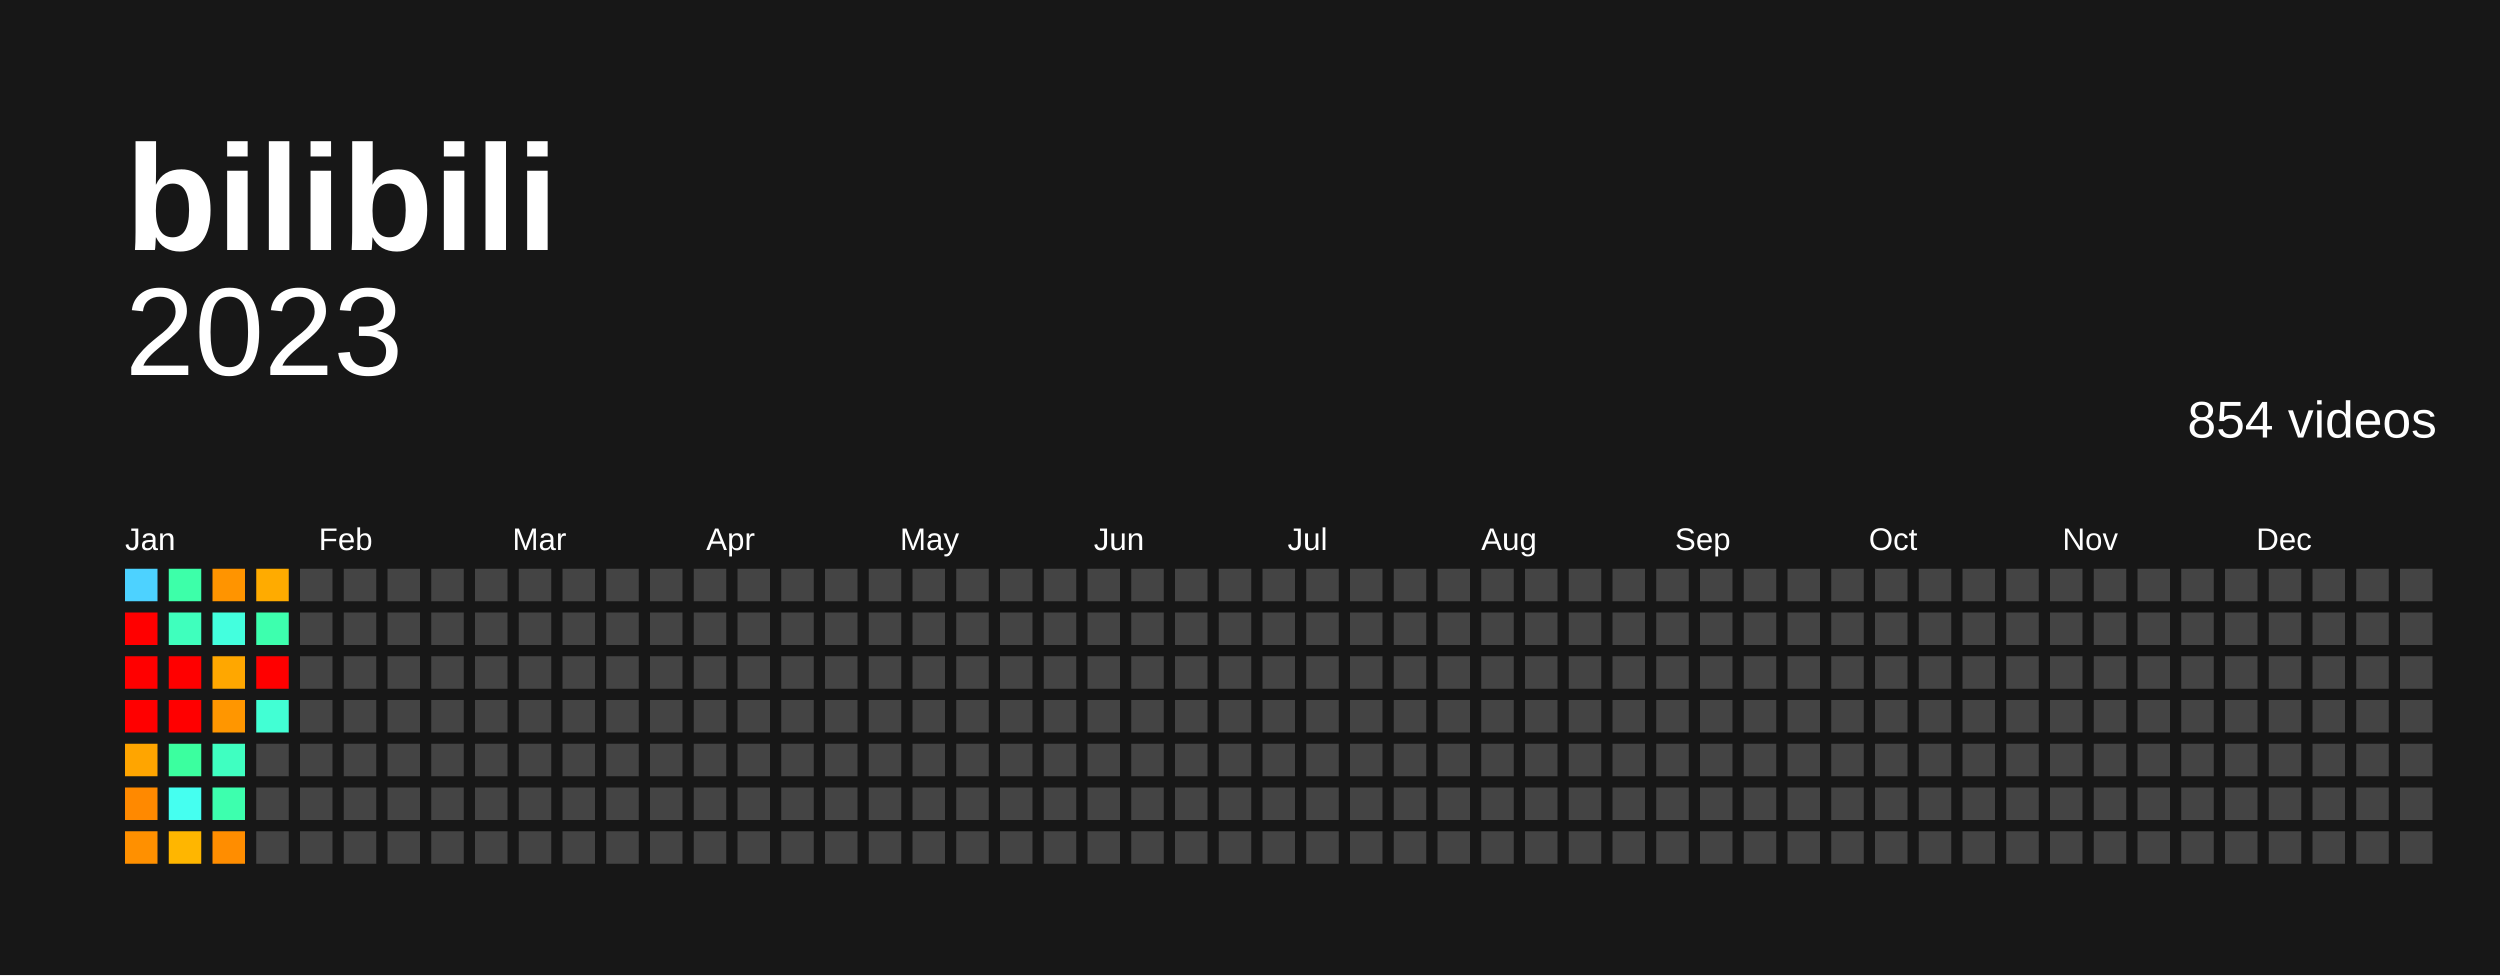
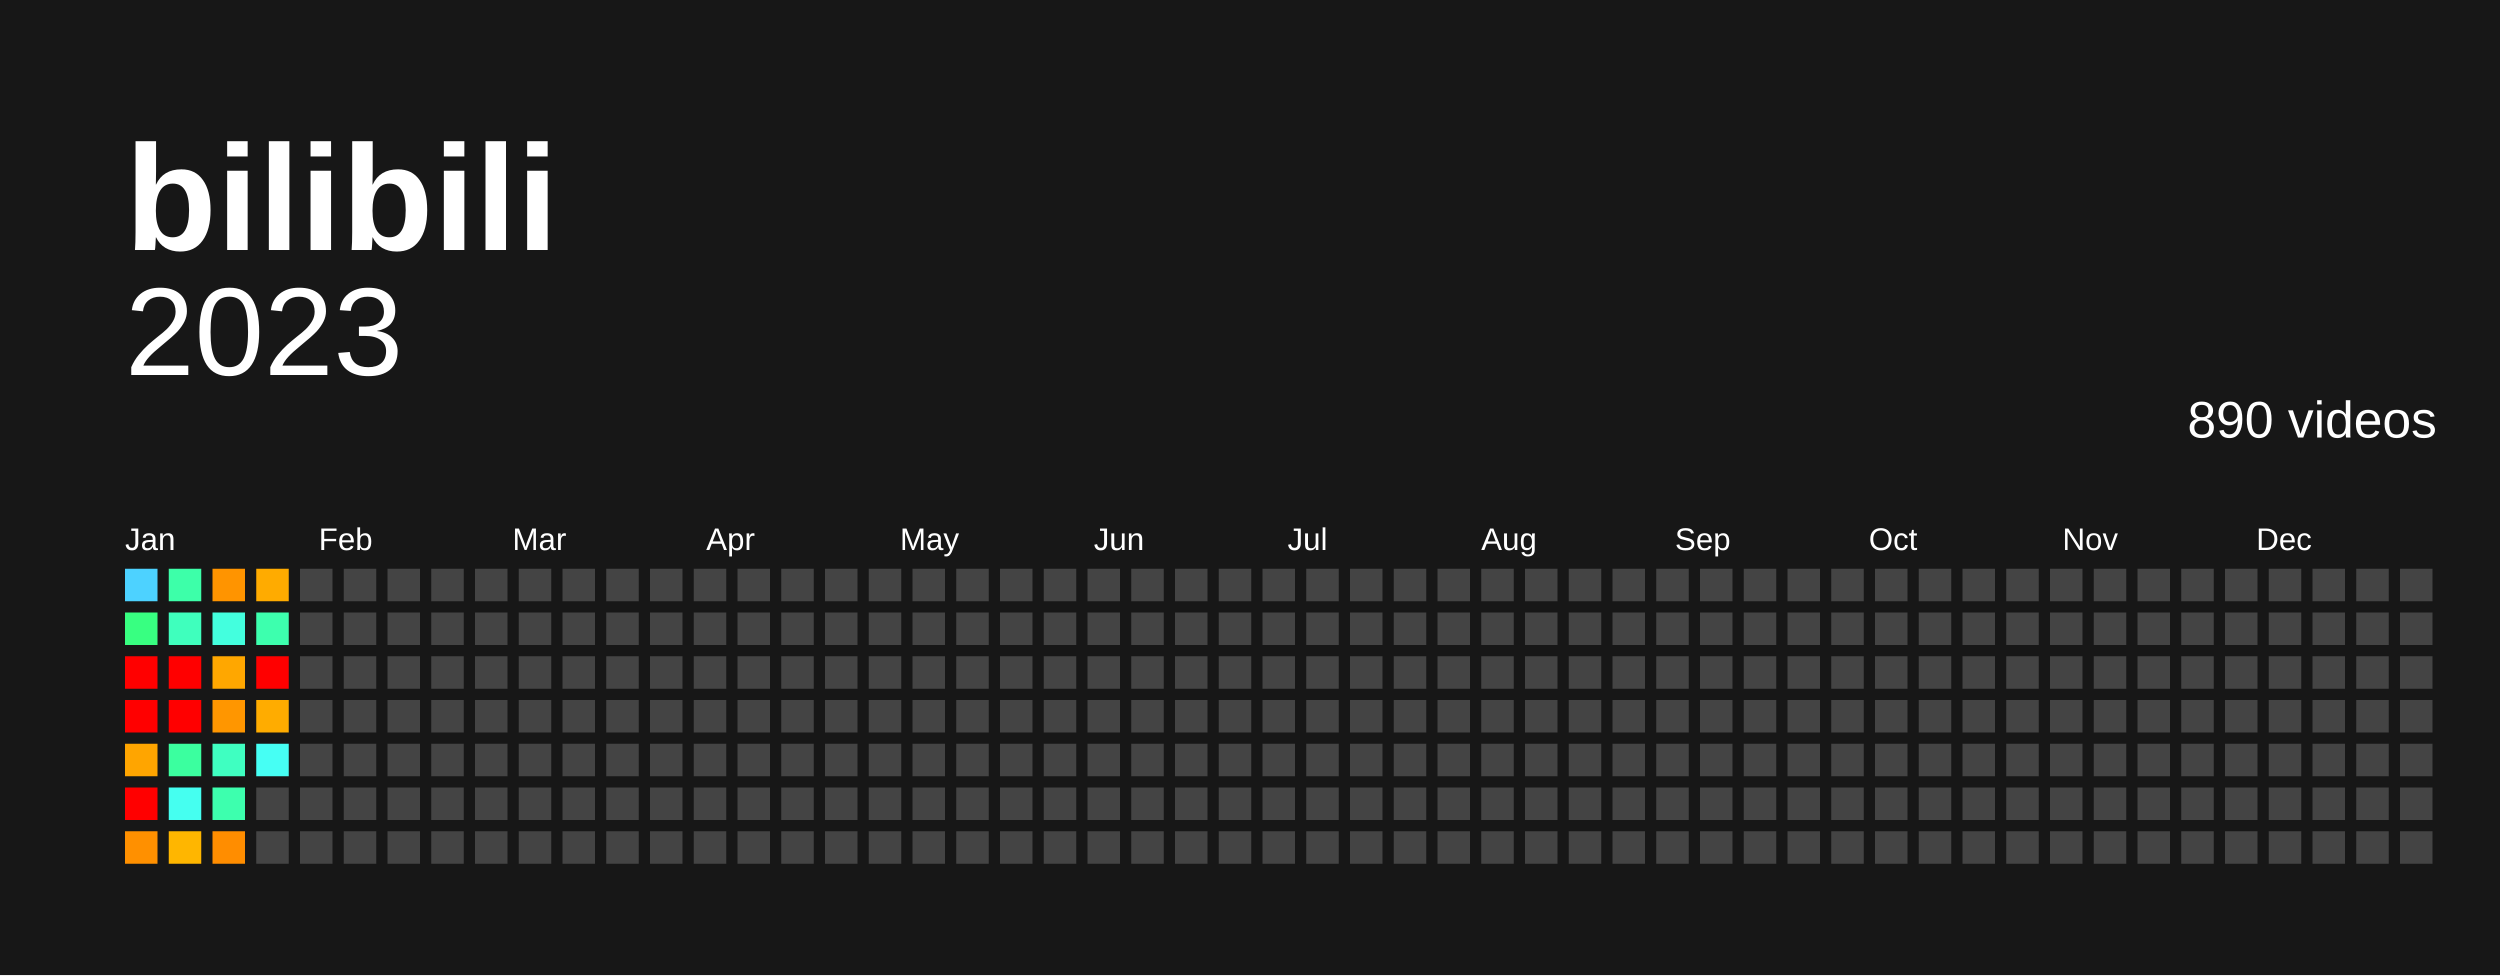
<svg xmlns="http://www.w3.org/2000/svg" baseProfile="full" height="78mm" version="1.1" viewBox="0,0,200,78" width="200mm">
  <defs />
  <rect fill="#171717" height="78" width="200" x="0" y="0" />
  <text fill="#FFFFFF" style="font-size:12px; font-family:Arial; font-weight:bold;" x="10" y="20">bilibili</text>
  <text alignment-baseline="hanging" fill="#FFFFFF" style="font-size:10.0px; font-family:Arial;" x="10" y="30">2023</text>
-   <text alignment-baseline="hanging" fill="#FFFFFF" style="font-size:4.125px; font-family:Arial;" x="175" y="35">854 videos</text>
+   <text alignment-baseline="hanging" fill="#FFFFFF" style="font-size:4.125px; font-family:Arial;" x="175" y="35">890 videos</text>
  <text fill="#FFFFFF" style="font-size:2.5px; font-family:Arial" x="10.0" y="44">Jan</text>
  <text fill="#FFFFFF" style="font-size:2.5px; font-family:Arial" x="25.5" y="44">Feb</text>
  <text fill="#FFFFFF" style="font-size:2.5px; font-family:Arial" x="41.0" y="44">Mar</text>
  <text fill="#FFFFFF" style="font-size:2.5px; font-family:Arial" x="56.5" y="44">Apr</text>
  <text fill="#FFFFFF" style="font-size:2.5px; font-family:Arial" x="72.0" y="44">May</text>
  <text fill="#FFFFFF" style="font-size:2.5px; font-family:Arial" x="87.5" y="44">Jun</text>
  <text fill="#FFFFFF" style="font-size:2.5px; font-family:Arial" x="103.0" y="44">Jul</text>
  <text fill="#FFFFFF" style="font-size:2.5px; font-family:Arial" x="118.5" y="44">Aug</text>
  <text fill="#FFFFFF" style="font-size:2.5px; font-family:Arial" x="134.0" y="44">Sep</text>
  <text fill="#FFFFFF" style="font-size:2.5px; font-family:Arial" x="149.5" y="44">Oct</text>
  <text fill="#FFFFFF" style="font-size:2.5px; font-family:Arial" x="165.0" y="44">Nov</text>
  <text fill="#FFFFFF" style="font-size:2.5px; font-family:Arial" x="180.5" y="44">Dec</text>
  <rect fill="#4dd2ff" height="2.6" width="2.6" x="10.0" y="45.5" />
-   <rect fill="red" height="2.6" width="2.6" x="10.0" y="49.0" />
+   <rect fill="#38ff81" height="2.6" width="2.6" x="10.0" y="49.0" />
  <rect fill="red" height="2.6" width="2.6" x="10.0" y="52.5" />
  <rect fill="red" height="2.6" width="2.6" x="10.0" y="56.0" />
  <rect fill="#ffa500" height="2.6" width="2.6" x="10.0" y="59.5" />
-   <rect fill="#ff8900" height="2.6" width="2.6" x="10.0" y="63.0" />
+   <rect fill="red" height="2.6" width="2.6" x="10.0" y="63.0" />
  <rect fill="#ff9000" height="2.6" width="2.6" x="10.0" y="66.5" />
  <rect fill="#3dffa9" height="2.6" width="2.6" x="13.5" y="45.5" />
  <rect fill="#3fffbd" height="2.6" width="2.6" x="13.5" y="49.0" />
  <rect fill="red" height="2.6" width="2.6" x="13.5" y="52.5" />
  <rect fill="red" height="2.6" width="2.6" x="13.5" y="56.0" />
  <rect fill="#3bff9f" height="2.6" width="2.6" x="13.5" y="59.5" />
  <rect fill="#45fff0" height="2.6" width="2.6" x="13.5" y="63.0" />
  <rect fill="#ffb600" height="2.6" width="2.6" x="13.5" y="66.5" />
  <rect fill="#ff9400" height="2.6" width="2.6" x="17.0" y="45.5" />
  <rect fill="#43ffde" height="2.6" width="2.6" x="17.0" y="49.0" />
  <rect fill="#ffa700" height="2.6" width="2.6" x="17.0" y="52.5" />
  <rect fill="#ff9600" height="2.6" width="2.6" x="17.0" y="56.0" />
  <rect fill="#3fffc1" height="2.6" width="2.6" x="17.0" y="59.5" />
  <rect fill="#3dffae" height="2.6" width="2.6" x="17.0" y="63.0" />
  <rect fill="#ff8d00" height="2.6" width="2.6" x="17.0" y="66.5" />
  <rect fill="#ffab00" height="2.6" width="2.6" x="20.5" y="45.5" />
  <rect fill="#3dffae" height="2.6" width="2.6" x="20.5" y="49.0" />
  <rect fill="red" height="2.6" width="2.6" x="20.5" y="52.5" />
-   <rect fill="#42ffd4" height="2.6" width="2.6" x="20.5" y="56.0" />
-   <rect fill="#444444" height="2.6" width="2.6" x="20.5" y="59.5" />
+   <rect fill="#ffac00" height="2.6" width="2.6" x="20.5" y="56.0" />
+   <rect fill="#46fff4" height="2.6" width="2.6" x="20.5" y="59.5" />
  <rect fill="#444444" height="2.6" width="2.6" x="20.5" y="63.0" />
  <rect fill="#444444" height="2.6" width="2.6" x="20.5" y="66.5" />
  <rect fill="#444444" height="2.6" width="2.6" x="24.0" y="45.5" />
  <rect fill="#444444" height="2.6" width="2.6" x="24.0" y="49.0" />
  <rect fill="#444444" height="2.6" width="2.6" x="24.0" y="52.5" />
  <rect fill="#444444" height="2.6" width="2.6" x="24.0" y="56.0" />
  <rect fill="#444444" height="2.6" width="2.6" x="24.0" y="59.5" />
  <rect fill="#444444" height="2.6" width="2.6" x="24.0" y="63.0" />
  <rect fill="#444444" height="2.6" width="2.6" x="24.0" y="66.5" />
  <rect fill="#444444" height="2.6" width="2.6" x="27.5" y="45.5" />
  <rect fill="#444444" height="2.6" width="2.6" x="27.5" y="49.0" />
  <rect fill="#444444" height="2.6" width="2.6" x="27.5" y="52.5" />
  <rect fill="#444444" height="2.6" width="2.6" x="27.5" y="56.0" />
  <rect fill="#444444" height="2.6" width="2.6" x="27.5" y="59.5" />
  <rect fill="#444444" height="2.6" width="2.6" x="27.5" y="63.0" />
  <rect fill="#444444" height="2.6" width="2.6" x="27.5" y="66.5" />
  <rect fill="#444444" height="2.6" width="2.6" x="31.0" y="45.5" />
  <rect fill="#444444" height="2.6" width="2.6" x="31.0" y="49.0" />
  <rect fill="#444444" height="2.6" width="2.6" x="31.0" y="52.5" />
  <rect fill="#444444" height="2.6" width="2.6" x="31.0" y="56.0" />
  <rect fill="#444444" height="2.6" width="2.6" x="31.0" y="59.5" />
  <rect fill="#444444" height="2.6" width="2.6" x="31.0" y="63.0" />
  <rect fill="#444444" height="2.6" width="2.6" x="31.0" y="66.5" />
  <rect fill="#444444" height="2.6" width="2.6" x="34.5" y="45.5" />
  <rect fill="#444444" height="2.6" width="2.6" x="34.5" y="49.0" />
  <rect fill="#444444" height="2.6" width="2.6" x="34.5" y="52.5" />
  <rect fill="#444444" height="2.6" width="2.6" x="34.5" y="56.0" />
  <rect fill="#444444" height="2.6" width="2.6" x="34.5" y="59.5" />
  <rect fill="#444444" height="2.6" width="2.6" x="34.5" y="63.0" />
  <rect fill="#444444" height="2.6" width="2.6" x="34.5" y="66.5" />
  <rect fill="#444444" height="2.6" width="2.6" x="38.0" y="45.5" />
  <rect fill="#444444" height="2.6" width="2.6" x="38.0" y="49.0" />
  <rect fill="#444444" height="2.6" width="2.6" x="38.0" y="52.5" />
  <rect fill="#444444" height="2.6" width="2.6" x="38.0" y="56.0" />
  <rect fill="#444444" height="2.6" width="2.6" x="38.0" y="59.5" />
  <rect fill="#444444" height="2.6" width="2.6" x="38.0" y="63.0" />
  <rect fill="#444444" height="2.6" width="2.6" x="38.0" y="66.5" />
  <rect fill="#444444" height="2.6" width="2.6" x="41.5" y="45.5" />
  <rect fill="#444444" height="2.6" width="2.6" x="41.5" y="49.0" />
  <rect fill="#444444" height="2.6" width="2.6" x="41.5" y="52.5" />
  <rect fill="#444444" height="2.6" width="2.6" x="41.5" y="56.0" />
  <rect fill="#444444" height="2.6" width="2.6" x="41.5" y="59.5" />
  <rect fill="#444444" height="2.6" width="2.6" x="41.5" y="63.0" />
  <rect fill="#444444" height="2.6" width="2.6" x="41.5" y="66.5" />
  <rect fill="#444444" height="2.6" width="2.6" x="45.0" y="45.5" />
  <rect fill="#444444" height="2.6" width="2.6" x="45.0" y="49.0" />
  <rect fill="#444444" height="2.6" width="2.6" x="45.0" y="52.5" />
  <rect fill="#444444" height="2.6" width="2.6" x="45.0" y="56.0" />
  <rect fill="#444444" height="2.6" width="2.6" x="45.0" y="59.5" />
  <rect fill="#444444" height="2.6" width="2.6" x="45.0" y="63.0" />
  <rect fill="#444444" height="2.6" width="2.6" x="45.0" y="66.5" />
  <rect fill="#444444" height="2.6" width="2.6" x="48.5" y="45.5" />
  <rect fill="#444444" height="2.6" width="2.6" x="48.5" y="49.0" />
  <rect fill="#444444" height="2.6" width="2.6" x="48.5" y="52.5" />
  <rect fill="#444444" height="2.6" width="2.6" x="48.5" y="56.0" />
  <rect fill="#444444" height="2.6" width="2.6" x="48.5" y="59.5" />
  <rect fill="#444444" height="2.6" width="2.6" x="48.5" y="63.0" />
  <rect fill="#444444" height="2.6" width="2.6" x="48.5" y="66.5" />
  <rect fill="#444444" height="2.6" width="2.6" x="52.0" y="45.5" />
  <rect fill="#444444" height="2.6" width="2.6" x="52.0" y="49.0" />
  <rect fill="#444444" height="2.6" width="2.6" x="52.0" y="52.5" />
  <rect fill="#444444" height="2.6" width="2.6" x="52.0" y="56.0" />
  <rect fill="#444444" height="2.6" width="2.6" x="52.0" y="59.5" />
  <rect fill="#444444" height="2.6" width="2.6" x="52.0" y="63.0" />
  <rect fill="#444444" height="2.6" width="2.6" x="52.0" y="66.5" />
  <rect fill="#444444" height="2.6" width="2.6" x="55.5" y="45.5" />
  <rect fill="#444444" height="2.6" width="2.6" x="55.5" y="49.0" />
  <rect fill="#444444" height="2.6" width="2.6" x="55.5" y="52.5" />
  <rect fill="#444444" height="2.6" width="2.6" x="55.5" y="56.0" />
  <rect fill="#444444" height="2.6" width="2.6" x="55.5" y="59.5" />
  <rect fill="#444444" height="2.6" width="2.6" x="55.5" y="63.0" />
  <rect fill="#444444" height="2.6" width="2.6" x="55.5" y="66.5" />
  <rect fill="#444444" height="2.6" width="2.6" x="59.0" y="45.5" />
  <rect fill="#444444" height="2.6" width="2.6" x="59.0" y="49.0" />
  <rect fill="#444444" height="2.6" width="2.6" x="59.0" y="52.5" />
  <rect fill="#444444" height="2.6" width="2.6" x="59.0" y="56.0" />
  <rect fill="#444444" height="2.6" width="2.6" x="59.0" y="59.5" />
  <rect fill="#444444" height="2.6" width="2.6" x="59.0" y="63.0" />
  <rect fill="#444444" height="2.6" width="2.6" x="59.0" y="66.5" />
  <rect fill="#444444" height="2.6" width="2.6" x="62.5" y="45.5" />
  <rect fill="#444444" height="2.6" width="2.6" x="62.5" y="49.0" />
  <rect fill="#444444" height="2.6" width="2.6" x="62.5" y="52.5" />
  <rect fill="#444444" height="2.6" width="2.6" x="62.5" y="56.0" />
  <rect fill="#444444" height="2.6" width="2.6" x="62.5" y="59.5" />
  <rect fill="#444444" height="2.6" width="2.6" x="62.5" y="63.0" />
  <rect fill="#444444" height="2.6" width="2.6" x="62.5" y="66.5" />
  <rect fill="#444444" height="2.6" width="2.6" x="66.0" y="45.5" />
  <rect fill="#444444" height="2.6" width="2.6" x="66.0" y="49.0" />
  <rect fill="#444444" height="2.6" width="2.6" x="66.0" y="52.5" />
  <rect fill="#444444" height="2.6" width="2.6" x="66.0" y="56.0" />
  <rect fill="#444444" height="2.6" width="2.6" x="66.0" y="59.5" />
  <rect fill="#444444" height="2.6" width="2.6" x="66.0" y="63.0" />
  <rect fill="#444444" height="2.6" width="2.6" x="66.0" y="66.5" />
  <rect fill="#444444" height="2.6" width="2.6" x="69.5" y="45.5" />
  <rect fill="#444444" height="2.6" width="2.6" x="69.5" y="49.0" />
  <rect fill="#444444" height="2.6" width="2.6" x="69.5" y="52.5" />
  <rect fill="#444444" height="2.6" width="2.6" x="69.5" y="56.0" />
  <rect fill="#444444" height="2.6" width="2.6" x="69.5" y="59.5" />
  <rect fill="#444444" height="2.6" width="2.6" x="69.5" y="63.0" />
  <rect fill="#444444" height="2.6" width="2.6" x="69.5" y="66.5" />
  <rect fill="#444444" height="2.6" width="2.6" x="73.0" y="45.5" />
  <rect fill="#444444" height="2.6" width="2.6" x="73.0" y="49.0" />
  <rect fill="#444444" height="2.6" width="2.6" x="73.0" y="52.5" />
  <rect fill="#444444" height="2.6" width="2.6" x="73.0" y="56.0" />
  <rect fill="#444444" height="2.6" width="2.6" x="73.0" y="59.5" />
  <rect fill="#444444" height="2.6" width="2.6" x="73.0" y="63.0" />
  <rect fill="#444444" height="2.6" width="2.6" x="73.0" y="66.5" />
  <rect fill="#444444" height="2.6" width="2.6" x="76.5" y="45.5" />
  <rect fill="#444444" height="2.6" width="2.6" x="76.5" y="49.0" />
  <rect fill="#444444" height="2.6" width="2.6" x="76.5" y="52.5" />
  <rect fill="#444444" height="2.6" width="2.6" x="76.5" y="56.0" />
  <rect fill="#444444" height="2.6" width="2.6" x="76.5" y="59.5" />
  <rect fill="#444444" height="2.6" width="2.6" x="76.5" y="63.0" />
  <rect fill="#444444" height="2.6" width="2.6" x="76.5" y="66.5" />
  <rect fill="#444444" height="2.6" width="2.6" x="80.0" y="45.5" />
  <rect fill="#444444" height="2.6" width="2.6" x="80.0" y="49.0" />
  <rect fill="#444444" height="2.6" width="2.6" x="80.0" y="52.5" />
  <rect fill="#444444" height="2.6" width="2.6" x="80.0" y="56.0" />
  <rect fill="#444444" height="2.6" width="2.6" x="80.0" y="59.5" />
  <rect fill="#444444" height="2.6" width="2.6" x="80.0" y="63.0" />
  <rect fill="#444444" height="2.6" width="2.6" x="80.0" y="66.5" />
  <rect fill="#444444" height="2.6" width="2.6" x="83.5" y="45.5" />
  <rect fill="#444444" height="2.6" width="2.6" x="83.5" y="49.0" />
  <rect fill="#444444" height="2.6" width="2.6" x="83.5" y="52.5" />
  <rect fill="#444444" height="2.6" width="2.6" x="83.5" y="56.0" />
  <rect fill="#444444" height="2.6" width="2.6" x="83.5" y="59.5" />
  <rect fill="#444444" height="2.6" width="2.6" x="83.5" y="63.0" />
  <rect fill="#444444" height="2.6" width="2.6" x="83.5" y="66.5" />
  <rect fill="#444444" height="2.6" width="2.6" x="87.0" y="45.5" />
  <rect fill="#444444" height="2.6" width="2.6" x="87.0" y="49.0" />
  <rect fill="#444444" height="2.6" width="2.6" x="87.0" y="52.5" />
  <rect fill="#444444" height="2.6" width="2.6" x="87.0" y="56.0" />
  <rect fill="#444444" height="2.6" width="2.6" x="87.0" y="59.5" />
  <rect fill="#444444" height="2.6" width="2.6" x="87.0" y="63.0" />
  <rect fill="#444444" height="2.6" width="2.6" x="87.0" y="66.5" />
  <rect fill="#444444" height="2.6" width="2.6" x="90.5" y="45.5" />
  <rect fill="#444444" height="2.6" width="2.6" x="90.5" y="49.0" />
  <rect fill="#444444" height="2.6" width="2.6" x="90.5" y="52.5" />
  <rect fill="#444444" height="2.6" width="2.6" x="90.5" y="56.0" />
  <rect fill="#444444" height="2.6" width="2.6" x="90.5" y="59.5" />
  <rect fill="#444444" height="2.6" width="2.6" x="90.5" y="63.0" />
  <rect fill="#444444" height="2.6" width="2.6" x="90.5" y="66.5" />
  <rect fill="#444444" height="2.6" width="2.6" x="94.0" y="45.5" />
  <rect fill="#444444" height="2.6" width="2.6" x="94.0" y="49.0" />
  <rect fill="#444444" height="2.6" width="2.6" x="94.0" y="52.5" />
  <rect fill="#444444" height="2.6" width="2.6" x="94.0" y="56.0" />
  <rect fill="#444444" height="2.6" width="2.6" x="94.0" y="59.5" />
  <rect fill="#444444" height="2.6" width="2.6" x="94.0" y="63.0" />
  <rect fill="#444444" height="2.6" width="2.6" x="94.0" y="66.5" />
  <rect fill="#444444" height="2.6" width="2.6" x="97.5" y="45.5" />
  <rect fill="#444444" height="2.6" width="2.6" x="97.5" y="49.0" />
  <rect fill="#444444" height="2.6" width="2.6" x="97.5" y="52.5" />
  <rect fill="#444444" height="2.6" width="2.6" x="97.5" y="56.0" />
  <rect fill="#444444" height="2.6" width="2.6" x="97.5" y="59.5" />
  <rect fill="#444444" height="2.6" width="2.6" x="97.5" y="63.0" />
  <rect fill="#444444" height="2.6" width="2.6" x="97.5" y="66.5" />
  <rect fill="#444444" height="2.6" width="2.6" x="101.0" y="45.5" />
  <rect fill="#444444" height="2.6" width="2.6" x="101.0" y="49.0" />
  <rect fill="#444444" height="2.6" width="2.6" x="101.0" y="52.5" />
  <rect fill="#444444" height="2.6" width="2.6" x="101.0" y="56.0" />
  <rect fill="#444444" height="2.6" width="2.6" x="101.0" y="59.5" />
  <rect fill="#444444" height="2.6" width="2.6" x="101.0" y="63.0" />
  <rect fill="#444444" height="2.6" width="2.6" x="101.0" y="66.5" />
  <rect fill="#444444" height="2.6" width="2.6" x="104.5" y="45.5" />
  <rect fill="#444444" height="2.6" width="2.6" x="104.5" y="49.0" />
  <rect fill="#444444" height="2.6" width="2.6" x="104.5" y="52.5" />
  <rect fill="#444444" height="2.6" width="2.6" x="104.5" y="56.0" />
  <rect fill="#444444" height="2.6" width="2.6" x="104.5" y="59.5" />
  <rect fill="#444444" height="2.6" width="2.6" x="104.5" y="63.0" />
  <rect fill="#444444" height="2.6" width="2.6" x="104.5" y="66.5" />
  <rect fill="#444444" height="2.6" width="2.6" x="108.0" y="45.5" />
  <rect fill="#444444" height="2.6" width="2.6" x="108.0" y="49.0" />
  <rect fill="#444444" height="2.6" width="2.6" x="108.0" y="52.5" />
  <rect fill="#444444" height="2.6" width="2.6" x="108.0" y="56.0" />
  <rect fill="#444444" height="2.6" width="2.6" x="108.0" y="59.5" />
  <rect fill="#444444" height="2.6" width="2.6" x="108.0" y="63.0" />
  <rect fill="#444444" height="2.6" width="2.6" x="108.0" y="66.5" />
  <rect fill="#444444" height="2.6" width="2.6" x="111.5" y="45.5" />
  <rect fill="#444444" height="2.6" width="2.6" x="111.5" y="49.0" />
  <rect fill="#444444" height="2.6" width="2.6" x="111.5" y="52.5" />
  <rect fill="#444444" height="2.6" width="2.6" x="111.5" y="56.0" />
  <rect fill="#444444" height="2.6" width="2.6" x="111.5" y="59.5" />
  <rect fill="#444444" height="2.6" width="2.6" x="111.5" y="63.0" />
  <rect fill="#444444" height="2.6" width="2.6" x="111.5" y="66.5" />
  <rect fill="#444444" height="2.6" width="2.6" x="115.0" y="45.5" />
  <rect fill="#444444" height="2.6" width="2.6" x="115.0" y="49.0" />
  <rect fill="#444444" height="2.6" width="2.6" x="115.0" y="52.5" />
  <rect fill="#444444" height="2.6" width="2.6" x="115.0" y="56.0" />
  <rect fill="#444444" height="2.6" width="2.6" x="115.0" y="59.5" />
  <rect fill="#444444" height="2.6" width="2.6" x="115.0" y="63.0" />
  <rect fill="#444444" height="2.6" width="2.6" x="115.0" y="66.5" />
  <rect fill="#444444" height="2.6" width="2.6" x="118.5" y="45.5" />
  <rect fill="#444444" height="2.6" width="2.6" x="118.5" y="49.0" />
  <rect fill="#444444" height="2.6" width="2.6" x="118.5" y="52.5" />
  <rect fill="#444444" height="2.6" width="2.6" x="118.5" y="56.0" />
  <rect fill="#444444" height="2.6" width="2.6" x="118.5" y="59.5" />
  <rect fill="#444444" height="2.6" width="2.6" x="118.5" y="63.0" />
  <rect fill="#444444" height="2.6" width="2.6" x="118.5" y="66.5" />
  <rect fill="#444444" height="2.6" width="2.6" x="122.0" y="45.5" />
  <rect fill="#444444" height="2.6" width="2.6" x="122.0" y="49.0" />
  <rect fill="#444444" height="2.6" width="2.6" x="122.0" y="52.5" />
  <rect fill="#444444" height="2.6" width="2.6" x="122.0" y="56.0" />
  <rect fill="#444444" height="2.6" width="2.6" x="122.0" y="59.5" />
  <rect fill="#444444" height="2.6" width="2.6" x="122.0" y="63.0" />
  <rect fill="#444444" height="2.6" width="2.6" x="122.0" y="66.5" />
  <rect fill="#444444" height="2.6" width="2.6" x="125.5" y="45.5" />
  <rect fill="#444444" height="2.6" width="2.6" x="125.5" y="49.0" />
  <rect fill="#444444" height="2.6" width="2.6" x="125.5" y="52.5" />
  <rect fill="#444444" height="2.6" width="2.6" x="125.5" y="56.0" />
  <rect fill="#444444" height="2.6" width="2.6" x="125.5" y="59.5" />
  <rect fill="#444444" height="2.6" width="2.6" x="125.5" y="63.0" />
  <rect fill="#444444" height="2.6" width="2.6" x="125.5" y="66.5" />
  <rect fill="#444444" height="2.6" width="2.6" x="129.0" y="45.5" />
  <rect fill="#444444" height="2.6" width="2.6" x="129.0" y="49.0" />
  <rect fill="#444444" height="2.6" width="2.6" x="129.0" y="52.5" />
  <rect fill="#444444" height="2.6" width="2.6" x="129.0" y="56.0" />
  <rect fill="#444444" height="2.6" width="2.6" x="129.0" y="59.5" />
  <rect fill="#444444" height="2.6" width="2.6" x="129.0" y="63.0" />
  <rect fill="#444444" height="2.6" width="2.6" x="129.0" y="66.5" />
  <rect fill="#444444" height="2.6" width="2.6" x="132.5" y="45.5" />
  <rect fill="#444444" height="2.6" width="2.6" x="132.5" y="49.0" />
  <rect fill="#444444" height="2.6" width="2.6" x="132.5" y="52.5" />
  <rect fill="#444444" height="2.6" width="2.6" x="132.5" y="56.0" />
  <rect fill="#444444" height="2.6" width="2.6" x="132.5" y="59.5" />
  <rect fill="#444444" height="2.6" width="2.6" x="132.5" y="63.0" />
  <rect fill="#444444" height="2.6" width="2.6" x="132.5" y="66.5" />
  <rect fill="#444444" height="2.6" width="2.6" x="136.0" y="45.5" />
  <rect fill="#444444" height="2.6" width="2.6" x="136.0" y="49.0" />
  <rect fill="#444444" height="2.6" width="2.6" x="136.0" y="52.5" />
  <rect fill="#444444" height="2.6" width="2.6" x="136.0" y="56.0" />
  <rect fill="#444444" height="2.6" width="2.6" x="136.0" y="59.5" />
  <rect fill="#444444" height="2.6" width="2.6" x="136.0" y="63.0" />
  <rect fill="#444444" height="2.6" width="2.6" x="136.0" y="66.5" />
  <rect fill="#444444" height="2.6" width="2.6" x="139.5" y="45.5" />
  <rect fill="#444444" height="2.6" width="2.6" x="139.5" y="49.0" />
  <rect fill="#444444" height="2.6" width="2.6" x="139.5" y="52.5" />
  <rect fill="#444444" height="2.6" width="2.6" x="139.5" y="56.0" />
  <rect fill="#444444" height="2.6" width="2.6" x="139.5" y="59.5" />
  <rect fill="#444444" height="2.6" width="2.6" x="139.5" y="63.0" />
  <rect fill="#444444" height="2.6" width="2.6" x="139.5" y="66.5" />
  <rect fill="#444444" height="2.6" width="2.6" x="143.0" y="45.5" />
  <rect fill="#444444" height="2.6" width="2.6" x="143.0" y="49.0" />
  <rect fill="#444444" height="2.6" width="2.6" x="143.0" y="52.5" />
  <rect fill="#444444" height="2.6" width="2.6" x="143.0" y="56.0" />
  <rect fill="#444444" height="2.6" width="2.6" x="143.0" y="59.5" />
  <rect fill="#444444" height="2.6" width="2.6" x="143.0" y="63.0" />
  <rect fill="#444444" height="2.6" width="2.6" x="143.0" y="66.5" />
  <rect fill="#444444" height="2.6" width="2.6" x="146.5" y="45.5" />
  <rect fill="#444444" height="2.6" width="2.6" x="146.5" y="49.0" />
  <rect fill="#444444" height="2.6" width="2.6" x="146.5" y="52.5" />
  <rect fill="#444444" height="2.6" width="2.6" x="146.5" y="56.0" />
  <rect fill="#444444" height="2.6" width="2.6" x="146.5" y="59.5" />
  <rect fill="#444444" height="2.6" width="2.6" x="146.5" y="63.0" />
  <rect fill="#444444" height="2.6" width="2.6" x="146.5" y="66.5" />
  <rect fill="#444444" height="2.6" width="2.6" x="150.0" y="45.5" />
  <rect fill="#444444" height="2.6" width="2.6" x="150.0" y="49.0" />
  <rect fill="#444444" height="2.6" width="2.6" x="150.0" y="52.5" />
  <rect fill="#444444" height="2.6" width="2.6" x="150.0" y="56.0" />
  <rect fill="#444444" height="2.6" width="2.6" x="150.0" y="59.5" />
  <rect fill="#444444" height="2.6" width="2.6" x="150.0" y="63.0" />
  <rect fill="#444444" height="2.6" width="2.6" x="150.0" y="66.5" />
  <rect fill="#444444" height="2.6" width="2.6" x="153.5" y="45.5" />
  <rect fill="#444444" height="2.6" width="2.6" x="153.5" y="49.0" />
  <rect fill="#444444" height="2.6" width="2.6" x="153.5" y="52.5" />
  <rect fill="#444444" height="2.6" width="2.6" x="153.5" y="56.0" />
  <rect fill="#444444" height="2.6" width="2.6" x="153.5" y="59.5" />
  <rect fill="#444444" height="2.6" width="2.6" x="153.5" y="63.0" />
  <rect fill="#444444" height="2.6" width="2.6" x="153.5" y="66.5" />
  <rect fill="#444444" height="2.6" width="2.6" x="157.0" y="45.5" />
  <rect fill="#444444" height="2.6" width="2.6" x="157.0" y="49.0" />
  <rect fill="#444444" height="2.6" width="2.6" x="157.0" y="52.5" />
  <rect fill="#444444" height="2.6" width="2.6" x="157.0" y="56.0" />
  <rect fill="#444444" height="2.6" width="2.6" x="157.0" y="59.5" />
  <rect fill="#444444" height="2.6" width="2.6" x="157.0" y="63.0" />
  <rect fill="#444444" height="2.6" width="2.6" x="157.0" y="66.5" />
  <rect fill="#444444" height="2.6" width="2.6" x="160.5" y="45.5" />
  <rect fill="#444444" height="2.6" width="2.6" x="160.5" y="49.0" />
  <rect fill="#444444" height="2.6" width="2.6" x="160.5" y="52.5" />
  <rect fill="#444444" height="2.6" width="2.6" x="160.5" y="56.0" />
  <rect fill="#444444" height="2.6" width="2.6" x="160.5" y="59.5" />
  <rect fill="#444444" height="2.6" width="2.6" x="160.5" y="63.0" />
  <rect fill="#444444" height="2.6" width="2.6" x="160.5" y="66.5" />
  <rect fill="#444444" height="2.6" width="2.6" x="164.0" y="45.5" />
  <rect fill="#444444" height="2.6" width="2.6" x="164.0" y="49.0" />
  <rect fill="#444444" height="2.6" width="2.6" x="164.0" y="52.5" />
  <rect fill="#444444" height="2.6" width="2.6" x="164.0" y="56.0" />
  <rect fill="#444444" height="2.6" width="2.6" x="164.0" y="59.5" />
  <rect fill="#444444" height="2.6" width="2.6" x="164.0" y="63.0" />
  <rect fill="#444444" height="2.6" width="2.6" x="164.0" y="66.5" />
  <rect fill="#444444" height="2.6" width="2.6" x="167.5" y="45.5" />
  <rect fill="#444444" height="2.6" width="2.6" x="167.5" y="49.0" />
  <rect fill="#444444" height="2.6" width="2.6" x="167.5" y="52.5" />
  <rect fill="#444444" height="2.6" width="2.6" x="167.5" y="56.0" />
  <rect fill="#444444" height="2.6" width="2.6" x="167.5" y="59.5" />
  <rect fill="#444444" height="2.6" width="2.6" x="167.5" y="63.0" />
  <rect fill="#444444" height="2.6" width="2.6" x="167.5" y="66.5" />
  <rect fill="#444444" height="2.6" width="2.6" x="171.0" y="45.5" />
  <rect fill="#444444" height="2.6" width="2.6" x="171.0" y="49.0" />
  <rect fill="#444444" height="2.6" width="2.6" x="171.0" y="52.5" />
  <rect fill="#444444" height="2.6" width="2.6" x="171.0" y="56.0" />
  <rect fill="#444444" height="2.6" width="2.6" x="171.0" y="59.5" />
  <rect fill="#444444" height="2.6" width="2.6" x="171.0" y="63.0" />
  <rect fill="#444444" height="2.6" width="2.6" x="171.0" y="66.5" />
  <rect fill="#444444" height="2.6" width="2.6" x="174.5" y="45.5" />
  <rect fill="#444444" height="2.6" width="2.6" x="174.5" y="49.0" />
  <rect fill="#444444" height="2.6" width="2.6" x="174.5" y="52.5" />
  <rect fill="#444444" height="2.6" width="2.6" x="174.5" y="56.0" />
  <rect fill="#444444" height="2.6" width="2.6" x="174.5" y="59.5" />
  <rect fill="#444444" height="2.6" width="2.6" x="174.5" y="63.0" />
  <rect fill="#444444" height="2.6" width="2.6" x="174.5" y="66.5" />
  <rect fill="#444444" height="2.6" width="2.6" x="178.0" y="45.5" />
  <rect fill="#444444" height="2.6" width="2.6" x="178.0" y="49.0" />
  <rect fill="#444444" height="2.6" width="2.6" x="178.0" y="52.5" />
  <rect fill="#444444" height="2.6" width="2.6" x="178.0" y="56.0" />
  <rect fill="#444444" height="2.6" width="2.6" x="178.0" y="59.5" />
  <rect fill="#444444" height="2.6" width="2.6" x="178.0" y="63.0" />
  <rect fill="#444444" height="2.6" width="2.6" x="178.0" y="66.5" />
  <rect fill="#444444" height="2.6" width="2.6" x="181.5" y="45.5" />
  <rect fill="#444444" height="2.6" width="2.6" x="181.5" y="49.0" />
  <rect fill="#444444" height="2.6" width="2.6" x="181.5" y="52.5" />
  <rect fill="#444444" height="2.6" width="2.6" x="181.5" y="56.0" />
  <rect fill="#444444" height="2.6" width="2.6" x="181.5" y="59.5" />
  <rect fill="#444444" height="2.6" width="2.6" x="181.5" y="63.0" />
  <rect fill="#444444" height="2.6" width="2.6" x="181.5" y="66.5" />
  <rect fill="#444444" height="2.6" width="2.6" x="185.0" y="45.5" />
  <rect fill="#444444" height="2.6" width="2.6" x="185.0" y="49.0" />
  <rect fill="#444444" height="2.6" width="2.6" x="185.0" y="52.5" />
  <rect fill="#444444" height="2.6" width="2.6" x="185.0" y="56.0" />
  <rect fill="#444444" height="2.6" width="2.6" x="185.0" y="59.5" />
  <rect fill="#444444" height="2.6" width="2.6" x="185.0" y="63.0" />
  <rect fill="#444444" height="2.6" width="2.6" x="185.0" y="66.5" />
  <rect fill="#444444" height="2.6" width="2.6" x="188.5" y="45.5" />
  <rect fill="#444444" height="2.6" width="2.6" x="188.5" y="49.0" />
  <rect fill="#444444" height="2.6" width="2.6" x="188.5" y="52.5" />
  <rect fill="#444444" height="2.6" width="2.6" x="188.5" y="56.0" />
  <rect fill="#444444" height="2.6" width="2.6" x="188.5" y="59.5" />
  <rect fill="#444444" height="2.6" width="2.6" x="188.5" y="63.0" />
  <rect fill="#444444" height="2.6" width="2.6" x="188.5" y="66.5" />
  <rect fill="#444444" height="2.6" width="2.6" x="192.0" y="45.5" />
  <rect fill="#444444" height="2.6" width="2.6" x="192.0" y="49.0" />
  <rect fill="#444444" height="2.6" width="2.6" x="192.0" y="52.5" />
  <rect fill="#444444" height="2.6" width="2.6" x="192.0" y="56.0" />
  <rect fill="#444444" height="2.6" width="2.6" x="192.0" y="59.5" />
  <rect fill="#444444" height="2.6" width="2.6" x="192.0" y="63.0" />
  <rect fill="#444444" height="2.6" width="2.6" x="192.0" y="66.5" />
</svg>
